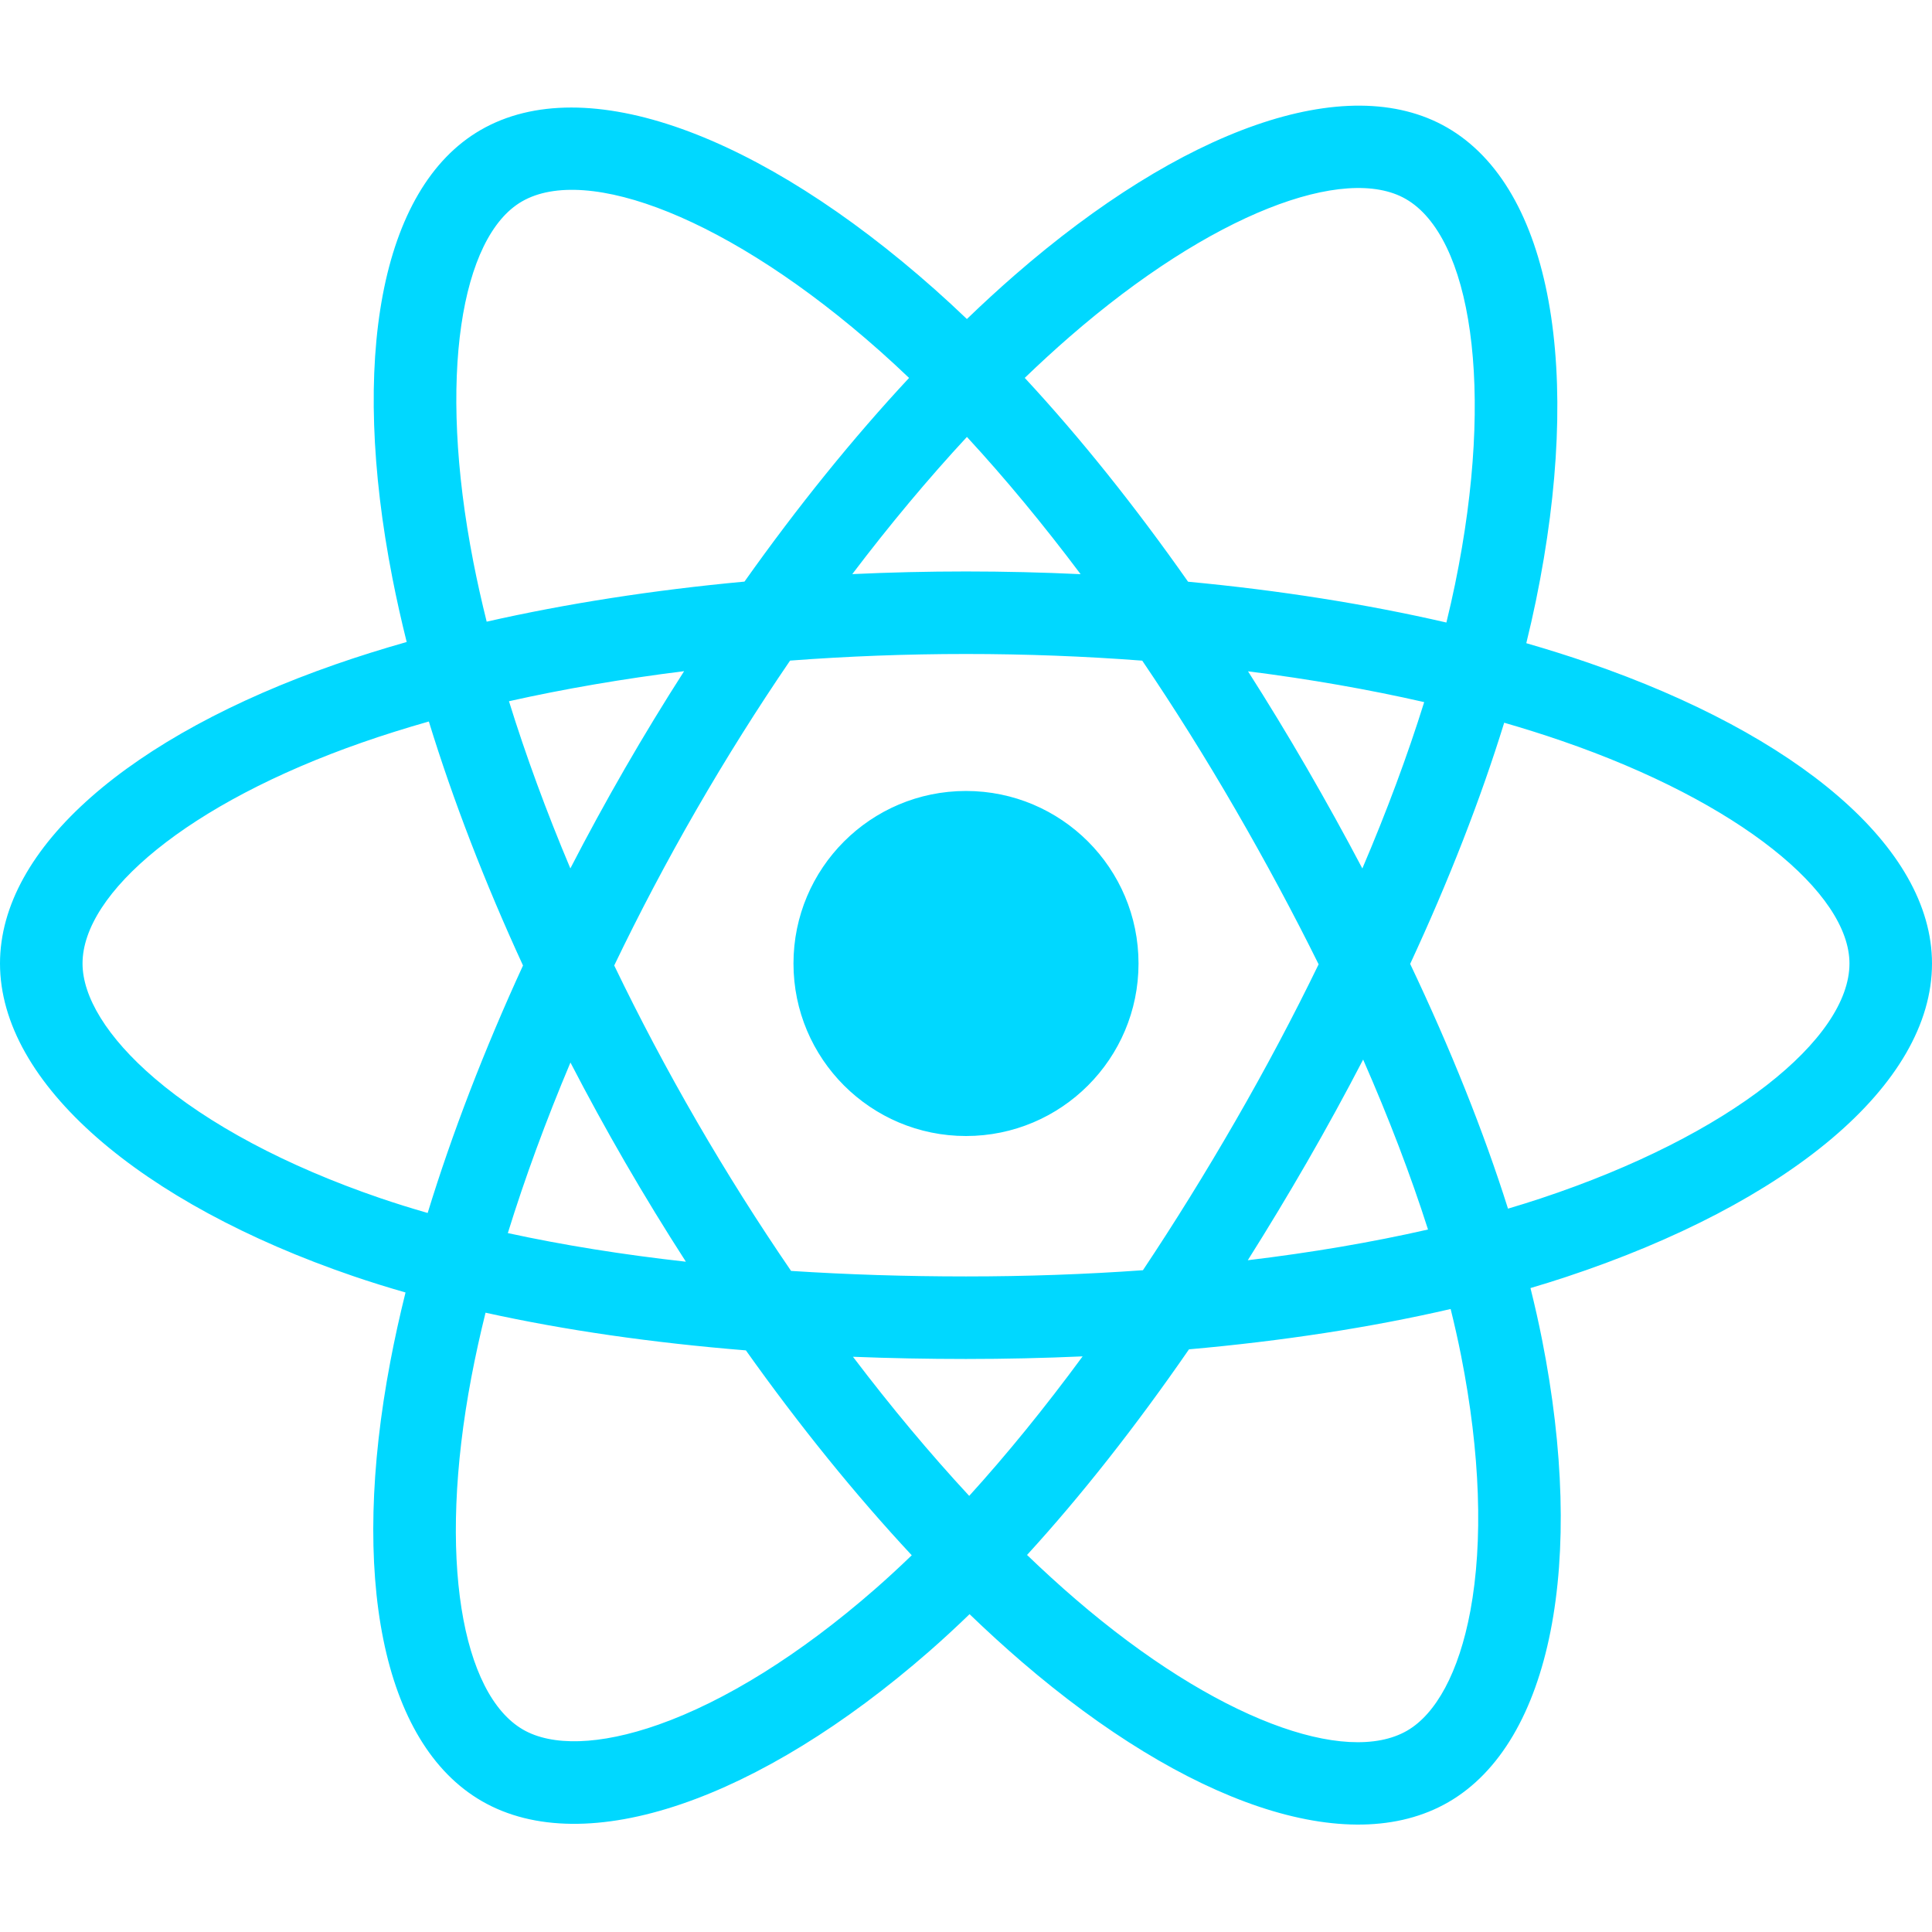
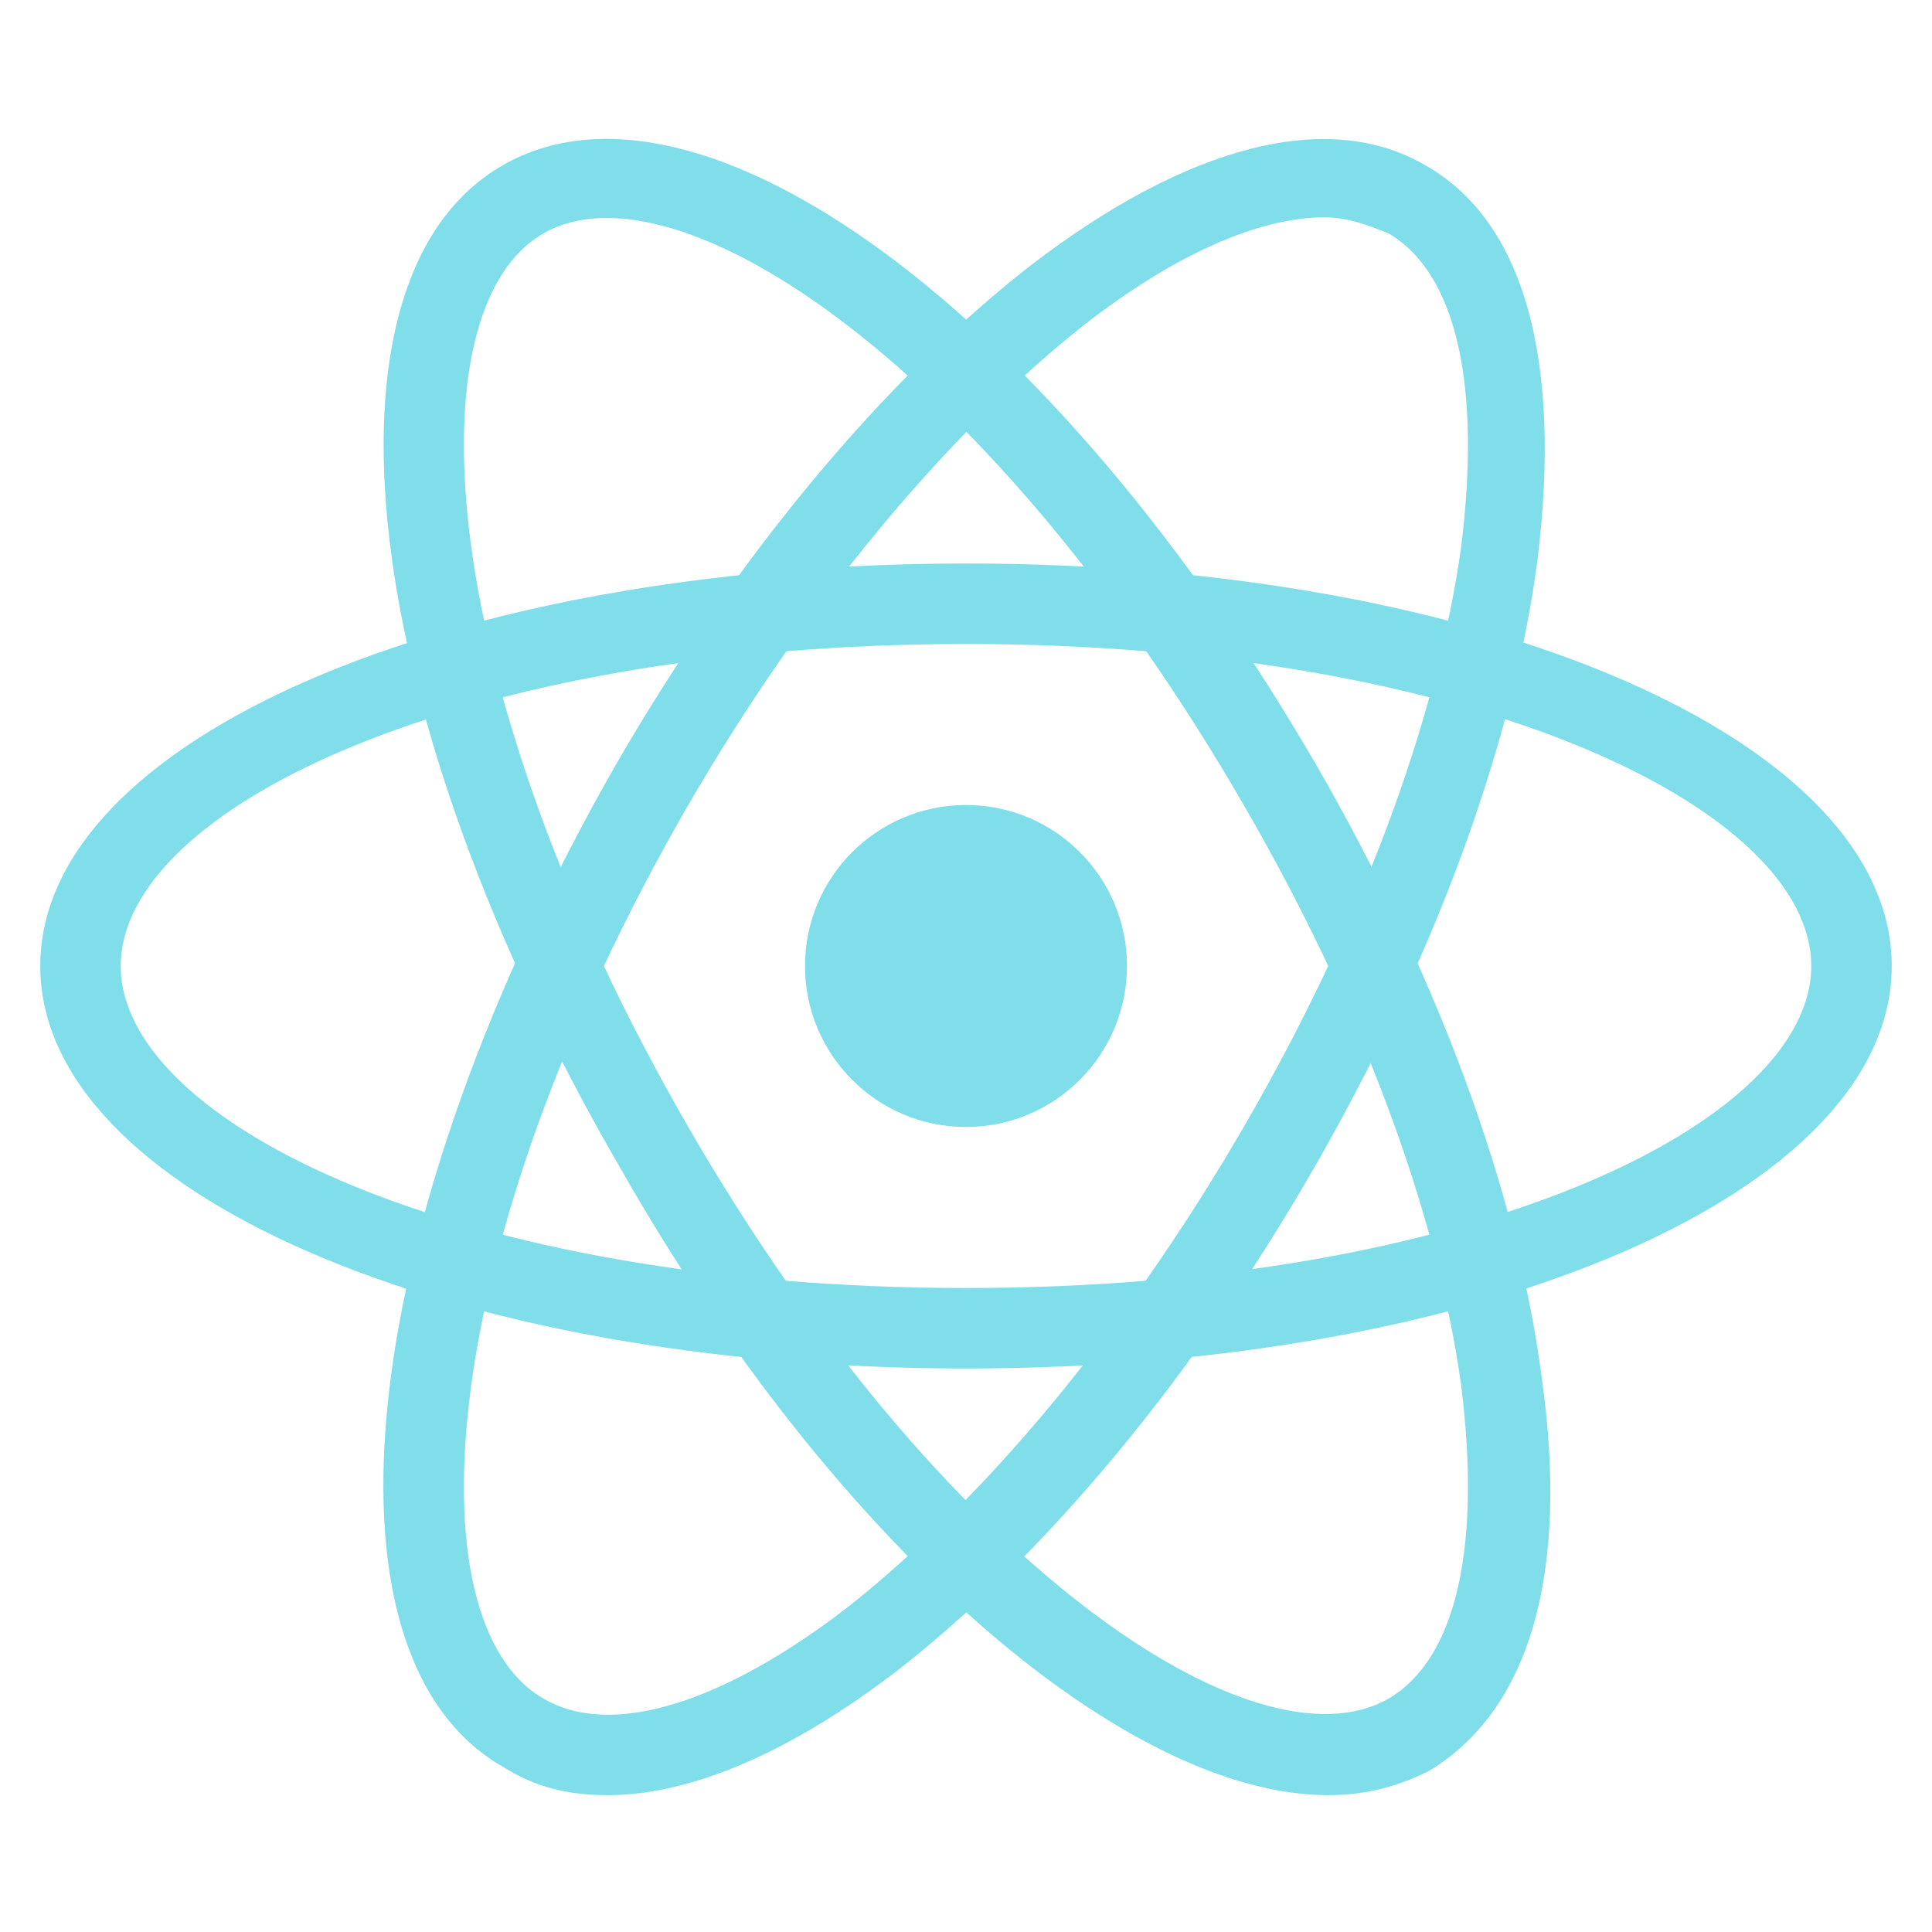
- <svg xmlns="http://www.w3.org/2000/svg" width="512" height="512" viewBox="0 0 512 512" fill="none">
-   <path d="M420.967 175.647C415.655 173.819 410.152 172.089 404.485 170.453C405.416 166.652 406.271 162.9 407.031 159.212C419.508 98.65 411.35 49.861 383.495 33.797C356.785 18.394 313.103 34.454 268.986 72.848C264.744 76.539 260.489 80.448 256.237 84.545C253.404 81.834 250.575 79.215 247.753 76.71C201.517 35.657 155.173 18.357 127.345 34.467C100.661 49.914 92.758 95.781 103.989 153.176C105.074 158.72 106.341 164.381 107.775 170.137C101.216 171.999 94.884 173.984 88.825 176.096C34.619 194.994 0 224.613 0 255.336C0 287.067 37.163 318.893 93.623 338.191C98.079 339.714 102.702 341.154 107.467 342.521C105.92 348.746 104.575 354.847 103.446 360.797C92.737 417.196 101.1 461.979 127.713 477.329C155.203 493.181 201.337 476.887 246.26 437.618C249.811 434.514 253.374 431.223 256.944 427.772C261.571 432.228 266.191 436.445 270.786 440.4C314.299 477.845 357.276 492.965 383.865 477.572C411.326 461.675 420.251 413.567 408.664 355.036C407.779 350.566 406.75 345.999 405.593 341.351C408.833 340.393 412.014 339.405 415.115 338.377C473.811 318.929 512 287.49 512 255.336C512 224.502 476.265 194.684 420.967 175.647ZM408.236 317.615C405.436 318.542 402.564 319.438 399.637 320.306C393.157 299.793 384.411 277.979 373.709 255.443C383.922 233.443 392.329 211.908 398.628 191.528C403.865 193.043 408.949 194.642 413.847 196.329C461.227 212.639 490.128 236.754 490.128 255.336C490.128 275.129 458.916 300.823 408.236 317.615ZM387.208 359.284C392.331 385.166 393.063 408.565 389.669 426.858C386.62 443.295 380.487 454.254 372.905 458.643C356.769 467.983 322.264 455.843 285.05 423.82C280.784 420.149 276.487 416.229 272.177 412.081C286.603 396.302 301.022 377.959 315.094 357.588C339.845 355.392 363.23 351.801 384.436 346.899C385.48 351.112 386.408 355.244 387.208 359.284ZM174.552 457.029C158.788 462.597 146.232 462.756 138.642 458.38C122.492 449.065 115.778 413.109 124.936 364.876C125.985 359.352 127.234 353.678 128.673 347.878C149.647 352.516 172.86 355.854 197.671 357.865C211.838 377.799 226.673 396.122 241.622 412.165C238.356 415.319 235.103 418.321 231.867 421.149C212.003 438.513 192.096 450.833 174.552 457.029ZM100.697 317.494C75.732 308.961 55.114 297.871 40.982 285.769C28.283 274.894 21.872 264.097 21.872 255.336C21.872 236.692 49.667 212.912 96.025 196.75C101.65 194.788 107.538 192.94 113.648 191.204C120.055 212.045 128.46 233.834 138.602 255.868C128.329 278.229 119.805 300.366 113.335 321.451C108.979 320.199 104.758 318.881 100.697 317.494ZM125.454 148.976C115.832 99.801 122.222 62.705 138.303 53.397C155.432 43.48 193.309 57.619 233.23 93.066C235.782 95.332 238.343 97.703 240.913 100.156C226.037 116.13 211.337 134.315 197.296 154.131C173.216 156.363 150.166 159.948 128.974 164.749C127.641 159.39 126.461 154.124 125.454 148.976ZM346.308 203.51C341.242 194.759 336.04 186.215 330.738 177.905C347.074 179.97 362.726 182.711 377.424 186.066C373.011 200.208 367.511 214.995 361.037 230.153C356.393 221.336 351.481 212.446 346.308 203.51ZM256.244 115.788C266.333 126.718 276.436 138.921 286.374 152.161C276.36 151.688 266.222 151.442 256 151.442C245.875 151.442 235.812 151.682 225.86 152.147C235.807 139.03 245.998 126.843 256.244 115.788ZM165.604 203.661C160.543 212.437 155.722 221.279 151.151 230.137C144.781 215.031 139.332 200.177 134.881 185.834C149.489 182.565 165.067 179.892 181.299 177.866C175.922 186.254 170.678 194.86 165.604 203.66V203.661ZM181.767 334.366C164.996 332.495 149.184 329.959 134.58 326.781C139.102 312.182 144.671 297.01 151.175 281.579C155.758 290.431 160.599 299.277 165.69 308.071H165.691C170.878 317.031 176.251 325.807 181.767 334.366ZM256.849 396.426C246.483 385.241 236.143 372.869 226.044 359.56C235.847 359.945 245.842 360.142 256 360.142C266.436 360.142 276.752 359.906 286.907 359.454C276.936 373.003 266.87 385.394 256.849 396.426ZM361.246 280.793C368.089 296.391 373.858 311.483 378.438 325.833C363.593 329.219 347.565 331.947 330.678 333.974C335.993 325.551 341.24 316.861 346.395 307.921C351.611 298.877 356.563 289.819 361.246 280.793ZM327.449 296.994C319.446 310.871 311.229 324.119 302.887 336.623C287.694 337.71 271.998 338.269 256 338.269C240.067 338.269 224.568 337.774 209.644 336.805C200.966 324.137 192.571 310.85 184.618 297.113H184.62C176.689 283.414 169.389 269.599 162.774 255.861C169.387 242.091 176.668 228.261 184.554 214.586L184.552 214.588C192.459 200.877 200.78 187.655 209.378 175.066C224.605 173.915 240.219 173.314 255.999 173.314H256C271.851 173.314 287.485 173.919 302.708 175.08C311.174 187.578 319.439 200.757 327.377 214.47C335.405 228.337 342.78 242.076 349.449 255.55C342.8 269.256 335.442 283.133 327.449 296.994ZM372.569 52.746C389.715 62.633 396.382 102.508 385.61 154.797C384.923 158.134 384.149 161.532 383.309 164.976C362.067 160.075 339.001 156.428 314.851 154.162C300.782 134.128 286.203 115.914 271.57 100.146C275.504 96.361 279.433 92.752 283.345 89.347C321.144 56.451 356.473 43.464 372.569 52.746ZM256 209.616C281.25 209.616 301.72 230.085 301.72 255.336C301.72 280.586 281.25 301.056 256 301.056C230.75 301.056 210.28 280.586 210.28 255.336C210.28 230.085 230.75 209.616 256 209.616Z" fill="#00D8FF" />
+ <svg xmlns="http://www.w3.org/2000/svg" viewBox="0 0 48 48" width="60px" height="60px">
+   <path fill="#80deea" d="M24,34C11.1,34,1,29.6,1,24c0-5.6,10.1-10,23-10c12.9,0,23,4.4,23,10C47,29.6,36.9,34,24,34z M24,16 c-12.6,0-21,4.1-21,8c0,3.9,8.4,8,21,8s21-4.1,21-8C45,20.1,36.6,16,24,16z" />
+   <path fill="#80deea" d="M15.1,44.6c-1,0-1.8-0.2-2.6-0.7C7.6,41.1,8.9,30.2,15.3,19l0,0c3-5.2,6.7-9.6,10.3-12.4c3.9-3,7.4-3.9,9.8-2.5 c2.5,1.4,3.4,4.9,2.8,9.8c-0.6,4.6-2.6,10-5.6,15.2c-3,5.2-6.7,9.6-10.3,12.4C19.7,43.5,17.2,44.6,15.1,44.6z M32.9,5.4 c-1.6,0-3.7,0.9-6,2.7c-3.4,2.7-6.9,6.9-9.8,11.9l0,0c-6.3,10.9-6.9,20.3-3.6,22.2c1.7,1,4.5,0.1,7.6-2.3c3.4-2.7,6.9-6.9,9.8-11.9 c2.9-5,4.8-10.1,5.4-14.4c0.5-4-0.1-6.8-1.8-7.8C34,5.6,33.5,5.4,32.9,5.4z" />
+   <path fill="#80deea" d="M33,44.6c-5,0-12.2-6.1-17.6-15.6C8.9,17.8,7.6,6.9,12.5,4.1l0,0C17.4,1.3,26.2,7.8,32.7,19 c3,5.2,5,10.6,5.6,15.2c0.7,4.9-0.3,8.3-2.8,9.8C34.7,44.4,33.9,44.6,33,44.6z M13.5,5.8c-3.3,1.9-2.7,11.3,3.6,22.2 c6.3,10.9,14.1,16.1,17.4,14.2c1.7-1,2.3-3.8,1.8-7.8c-0.6-4.3-2.5-9.4-5.4-14.4C24.6,9.1,16.8,3.9,13.5,5.8L13.5,5.8z" />
+   <circle cx="24" cy="24" r="4" fill="#80deea" />
</svg>
